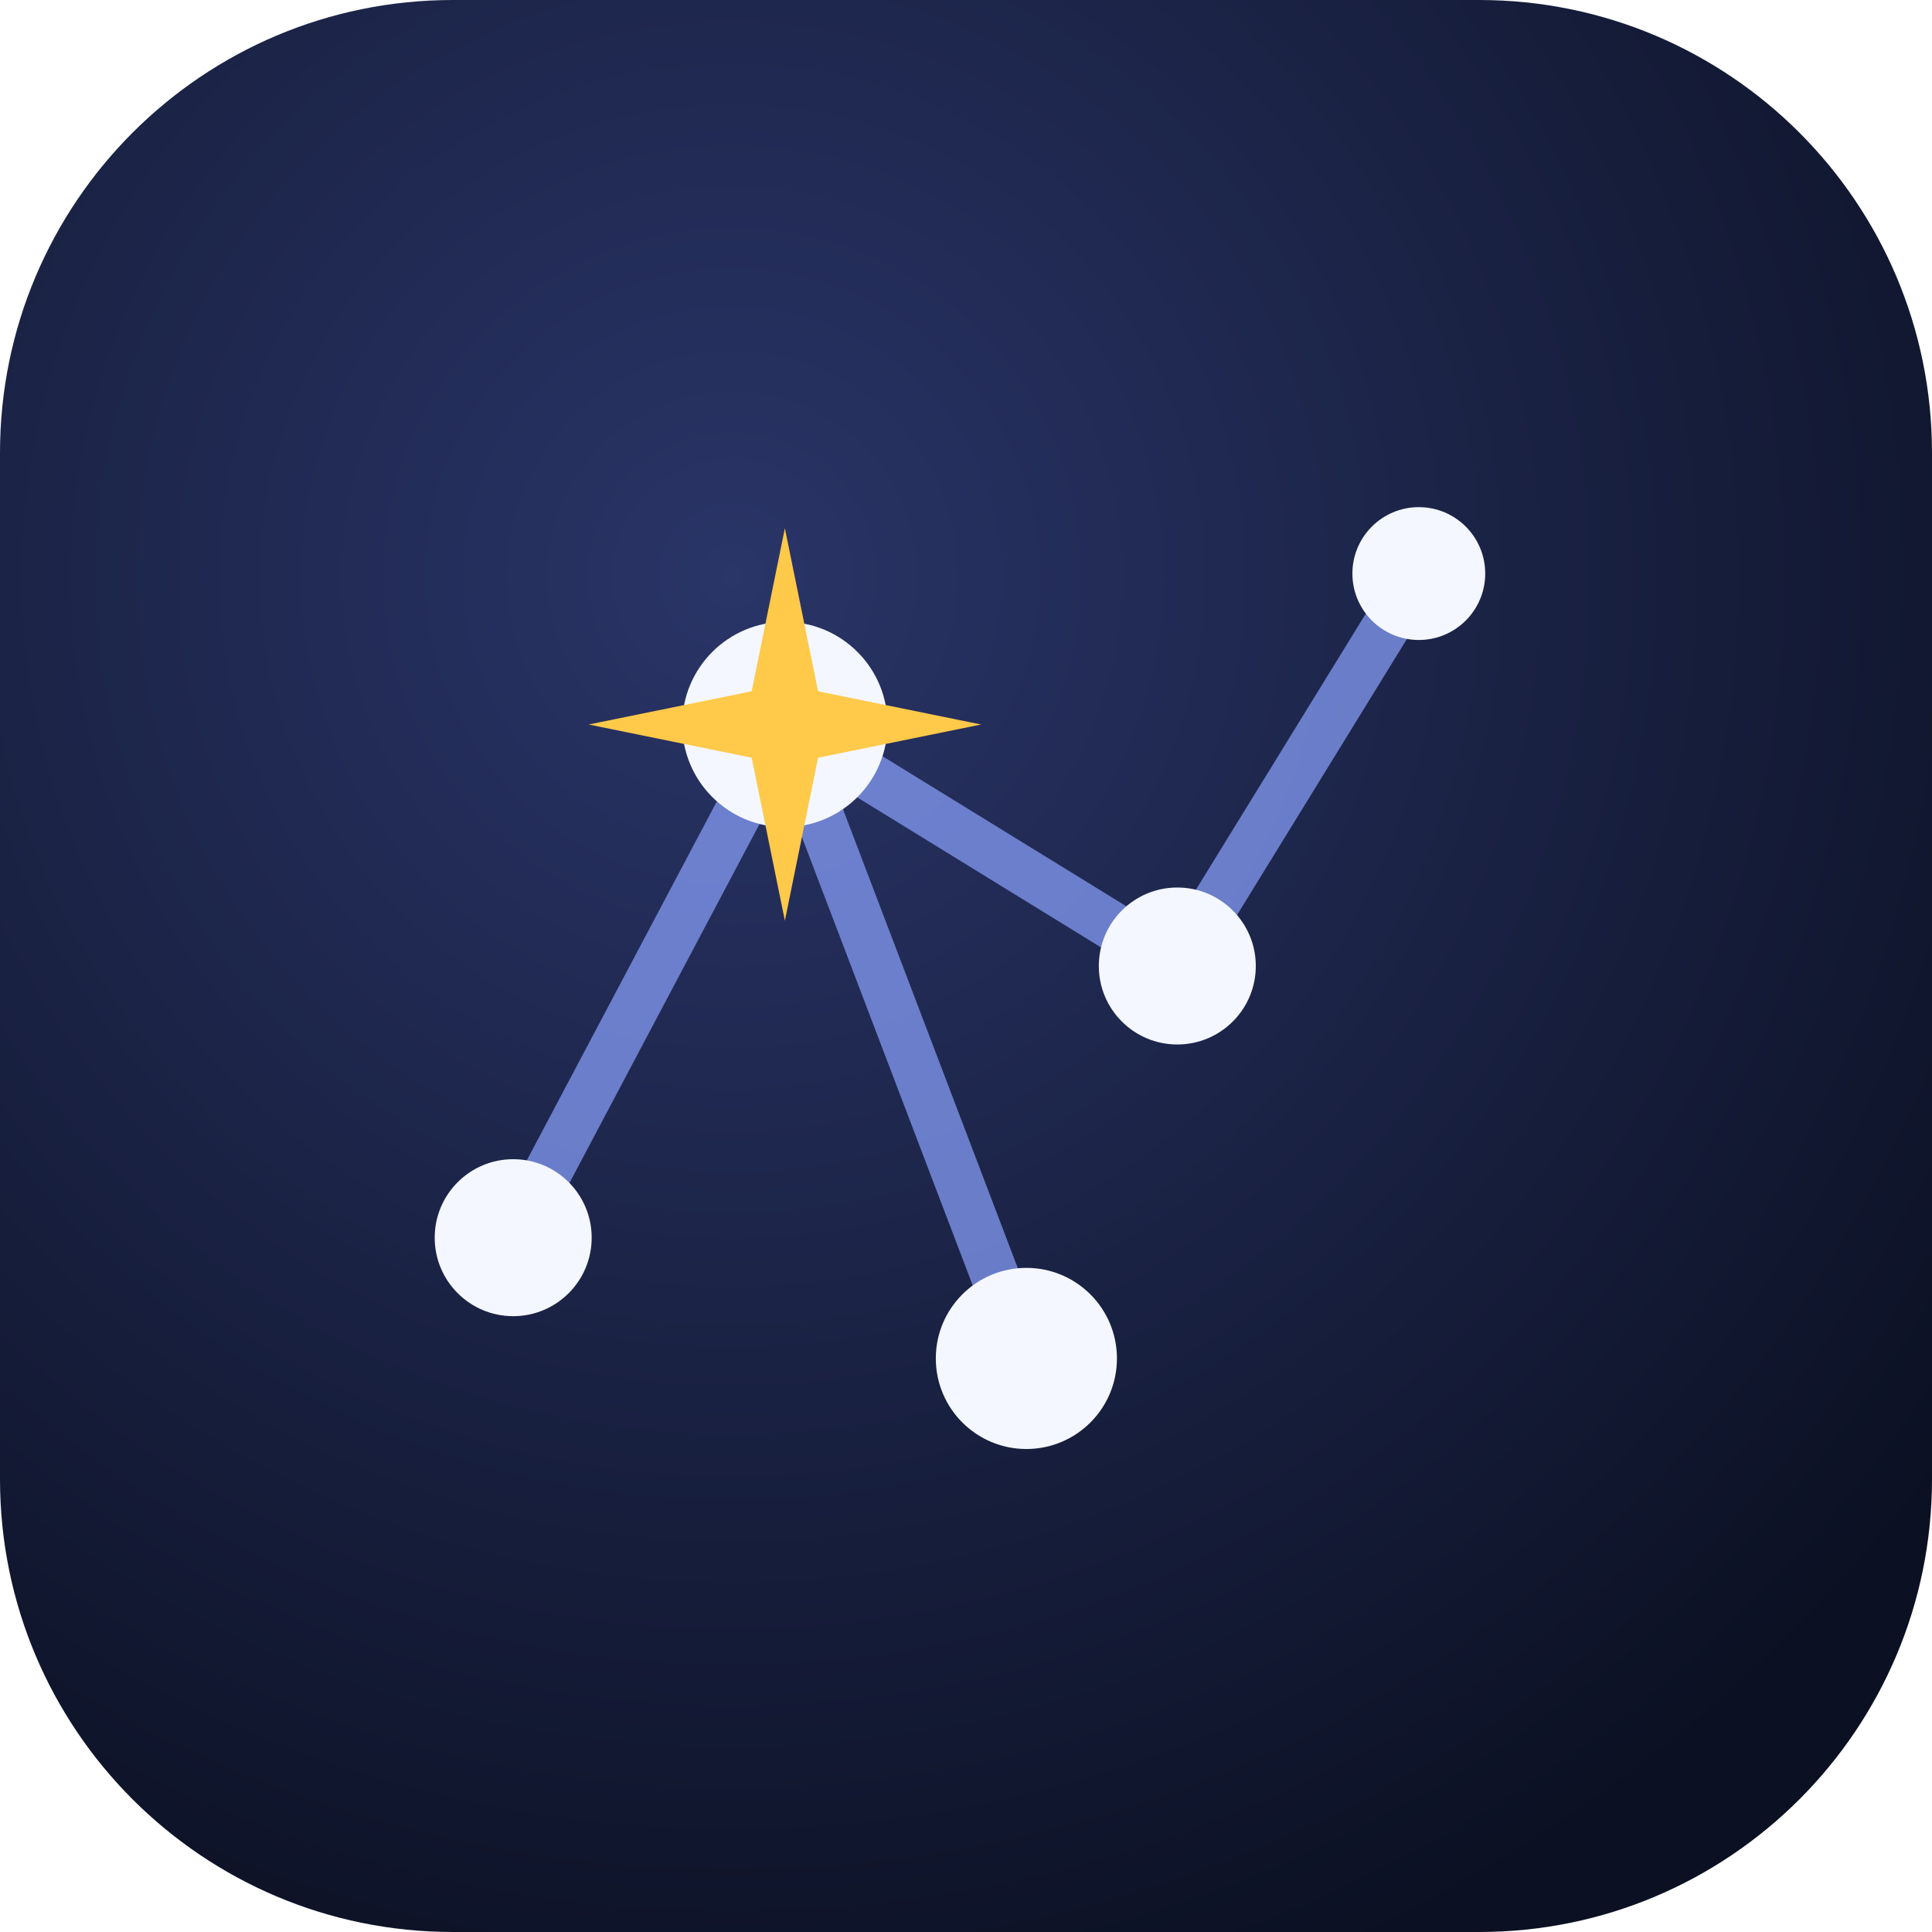
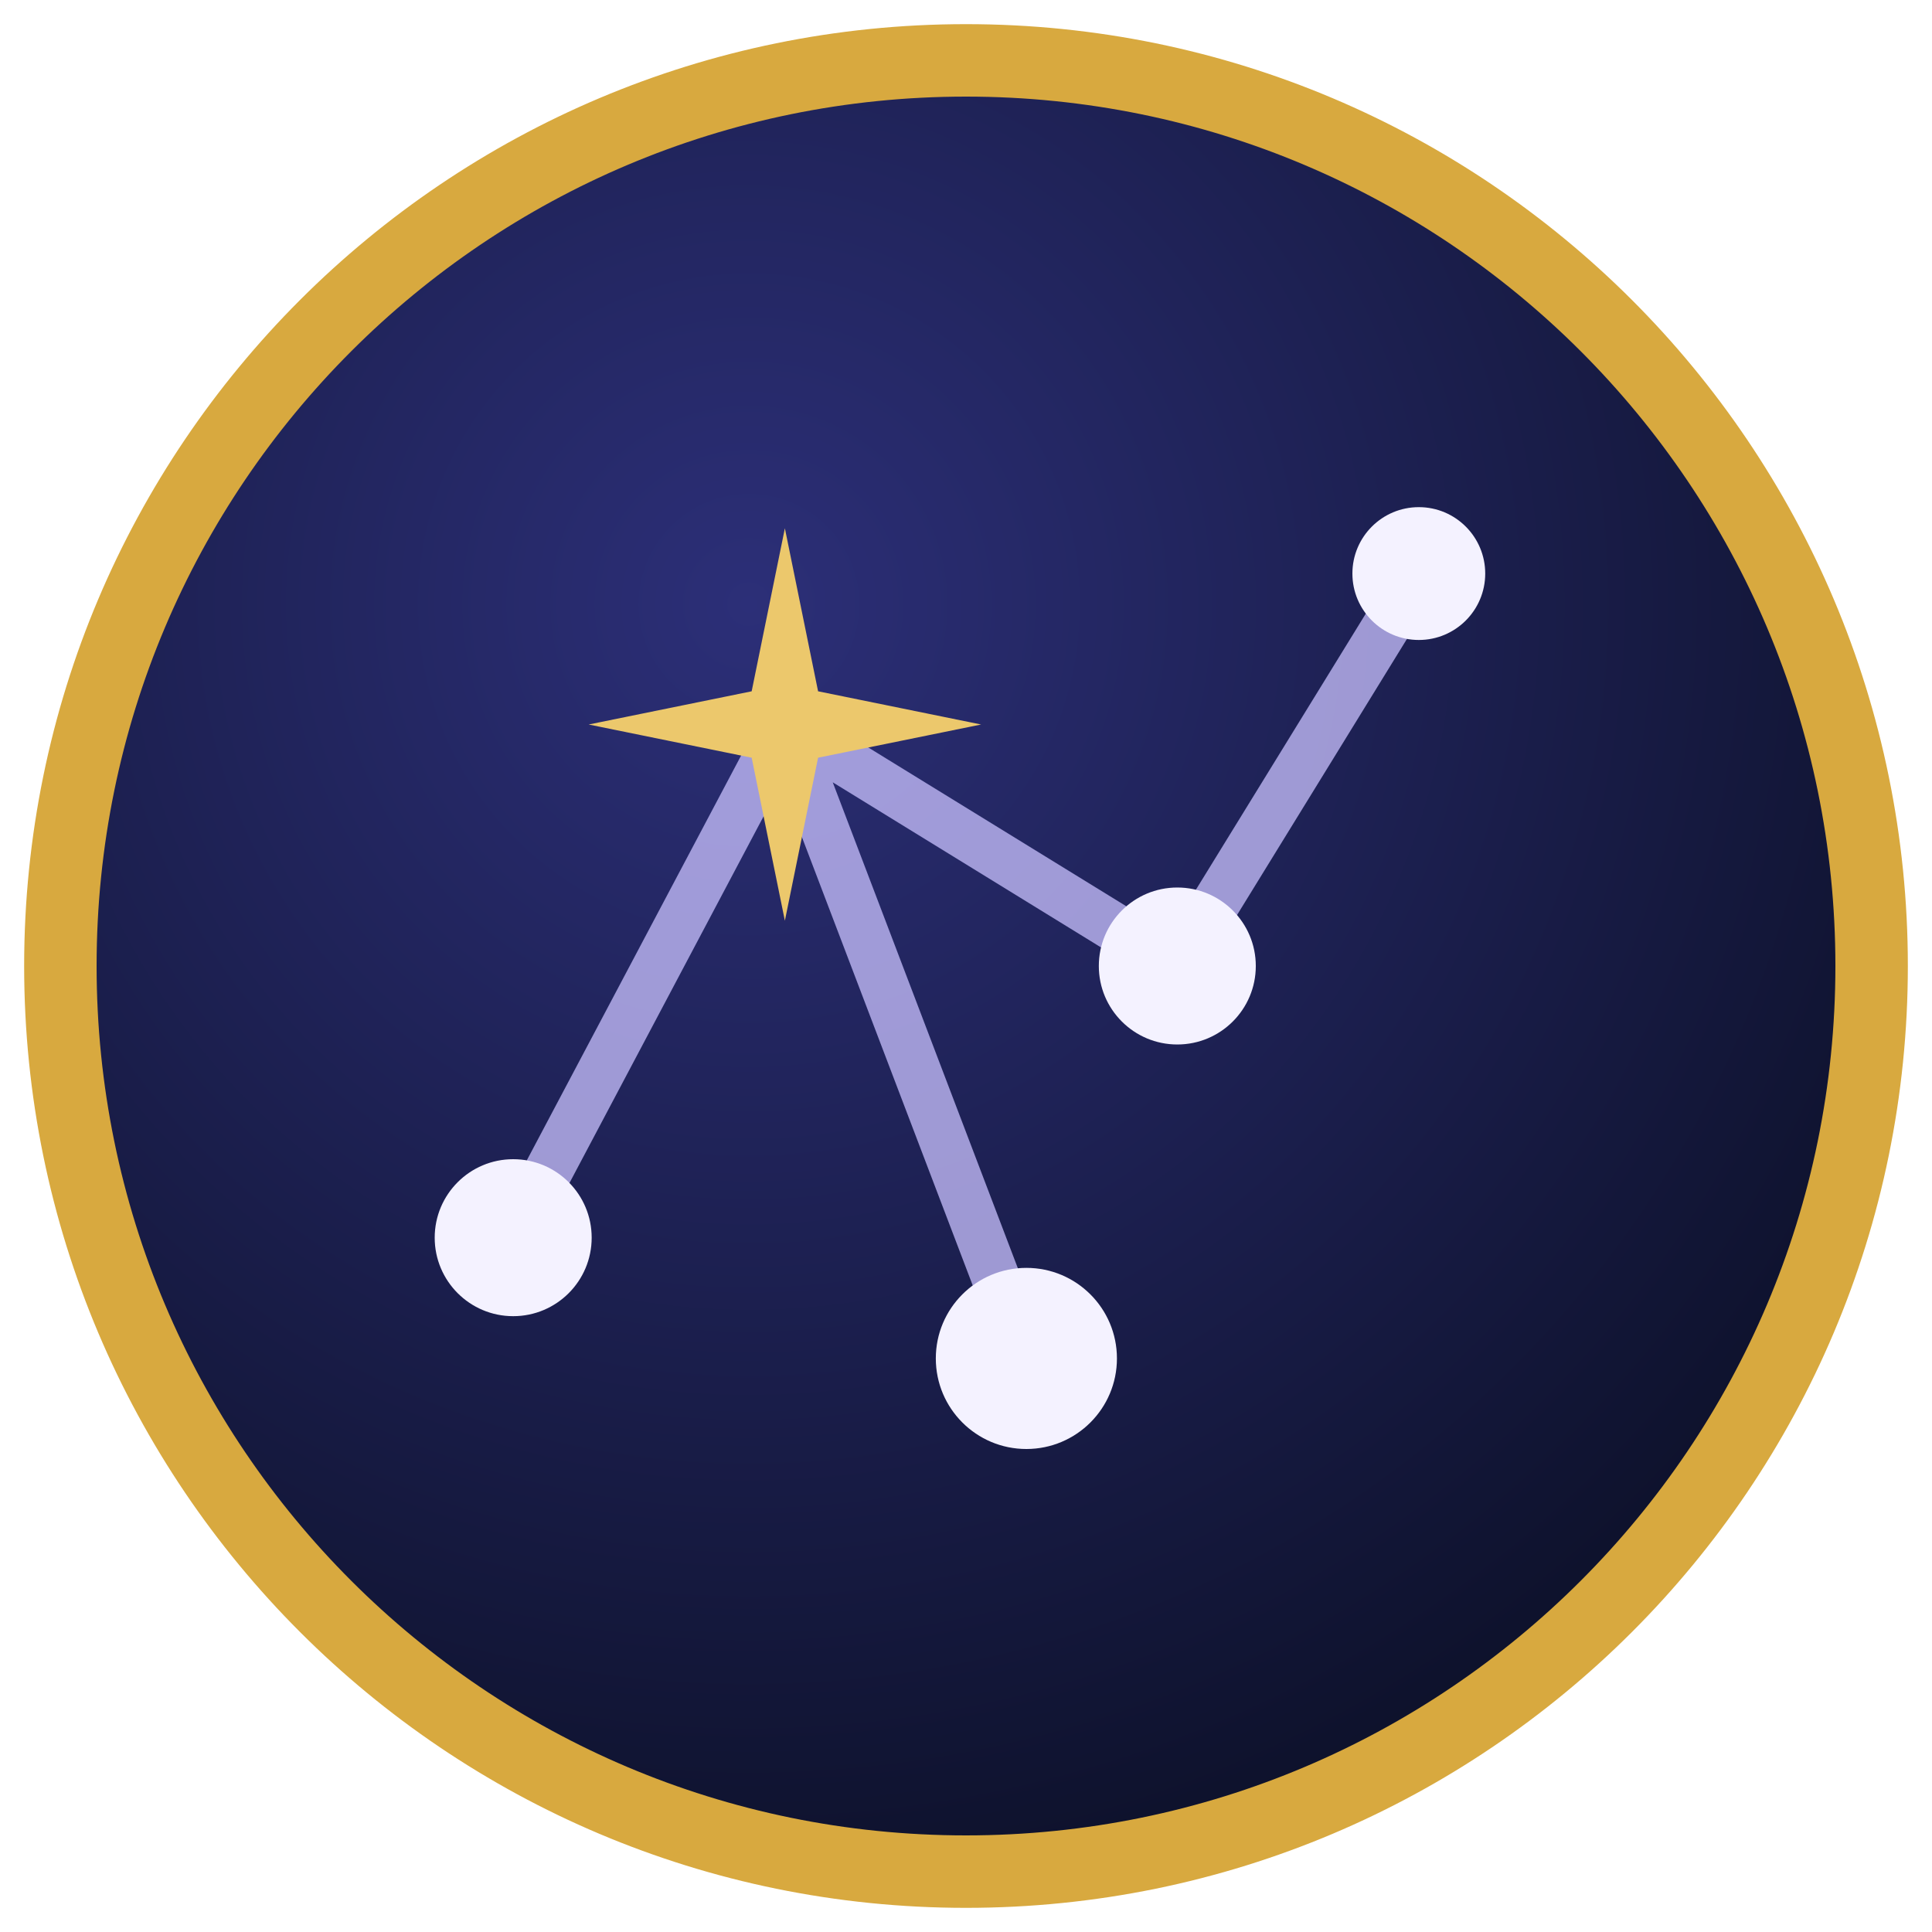
<svg xmlns="http://www.w3.org/2000/svg" viewBox="0 0 64 64" role="img" aria-label="NOCTALIS">
  <defs>
    <radialGradient id="sky" cx="38%" cy="30%" r="78%">
-       <stop offset="0%" stop-color="#2a3568" />
-       <stop offset="100%" stop-color="#0b1022" />
+       <stop offset="0%" stop-color="#2c2f78" />
+       <stop offset="100%" stop-color="#0b0f25" />
    </radialGradient>
  </defs>
-   <rect width="64" height="64" rx="15" fill="url(#sky)" />
-   <path d="M17 41 L26 24 L39 32 L47 19 M26 24 L34 45" fill="none" stroke="#8aa2ff" stroke-width="1.6" stroke-linecap="round" opacity="0.7" />
-   <g fill="#f4f7ff">
+   <circle cx="32" cy="32" r="30" fill="url(#sky)" stroke="#d8a93f" stroke-width="2.4" />
+   <path d="M17 41 L26 24 L39 32 L47 19 M26 24 L34 45" fill="none" stroke="#c9c2ff" stroke-width="1.6" stroke-linecap="round" opacity="0.75" />
+   <g fill="#f4f2ff">
    <circle cx="17" cy="41" r="2.6" />
-     <circle cx="26" cy="24" r="3.4" />
    <circle cx="39" cy="32" r="2.6" />
    <circle cx="47" cy="19" r="2.2" />
    <circle cx="34" cy="45" r="3" />
  </g>
-   <path d="M26 17.5 L27.1 22.9 L32.5 24 L27.1 25.1 L26 30.5 L24.9 25.1 L19.5 24 L24.9 22.9 Z" fill="#ffc94a" />
+   <path d="M26 17.5 L27.1 22.9 L32.5 24 L27.1 25.1 L26 30.5 L24.9 25.1 L19.5 24 L24.9 22.9 Z" fill="#ecc86c" />
</svg>
